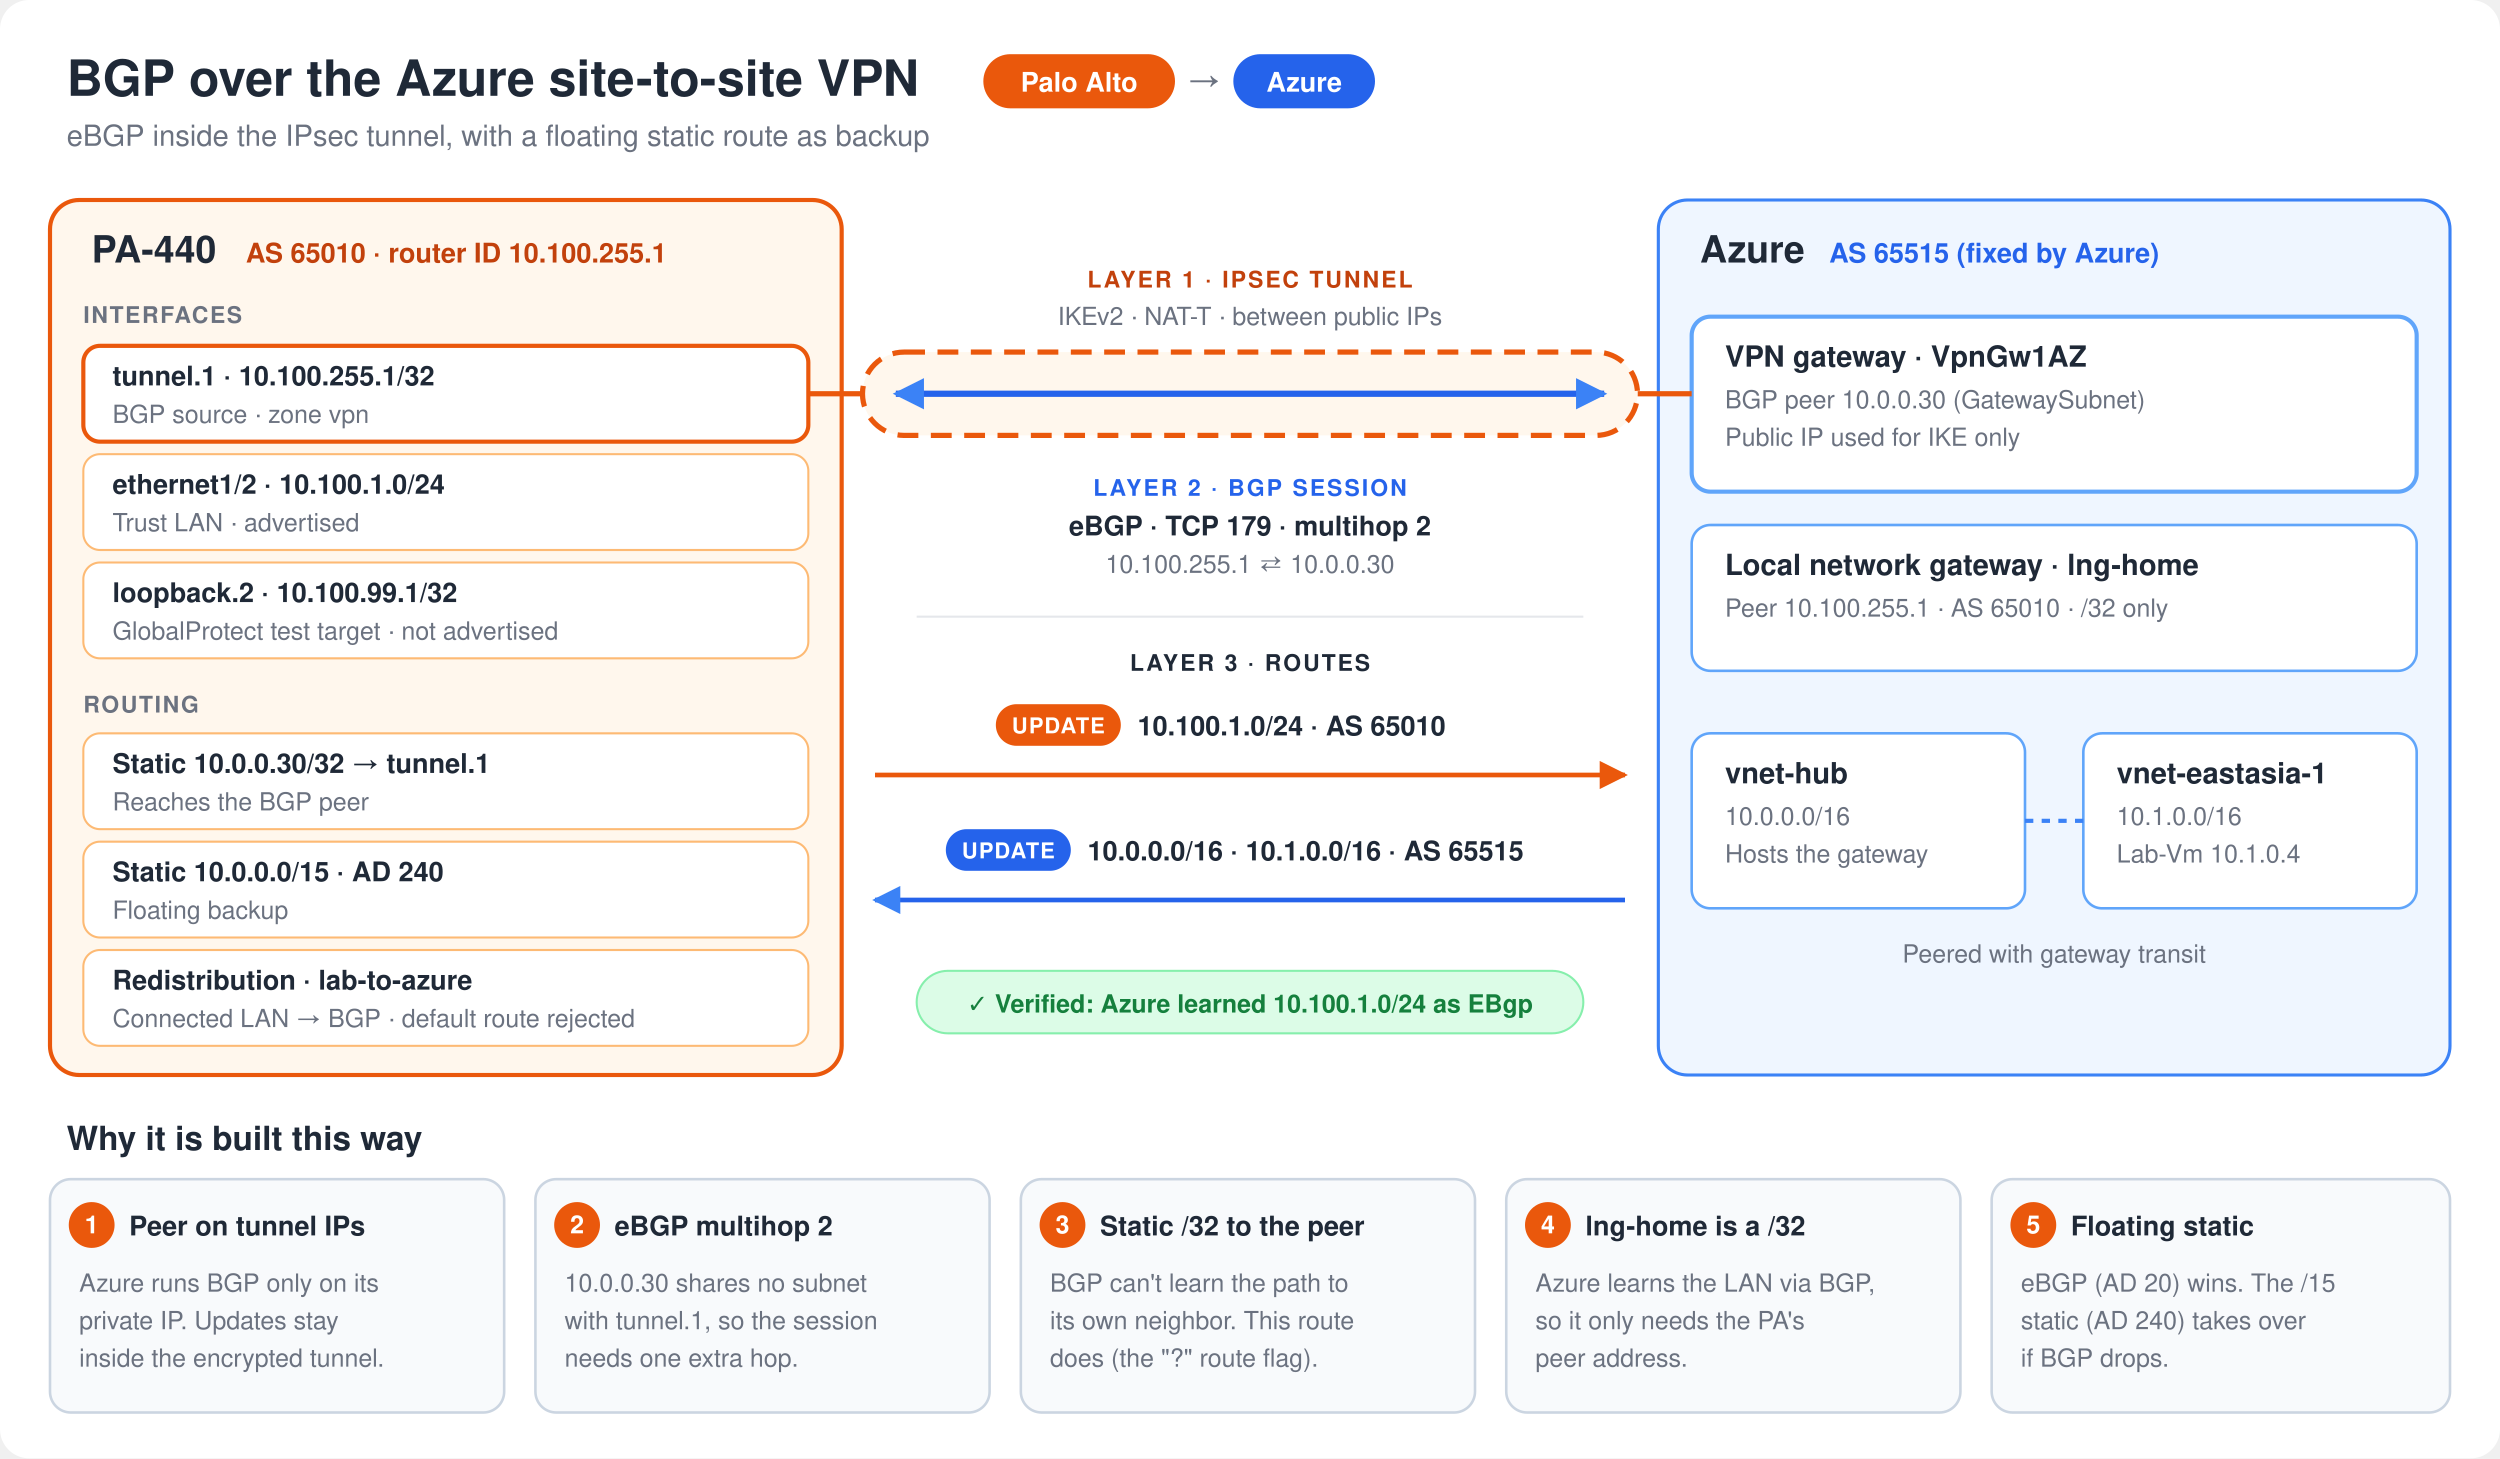
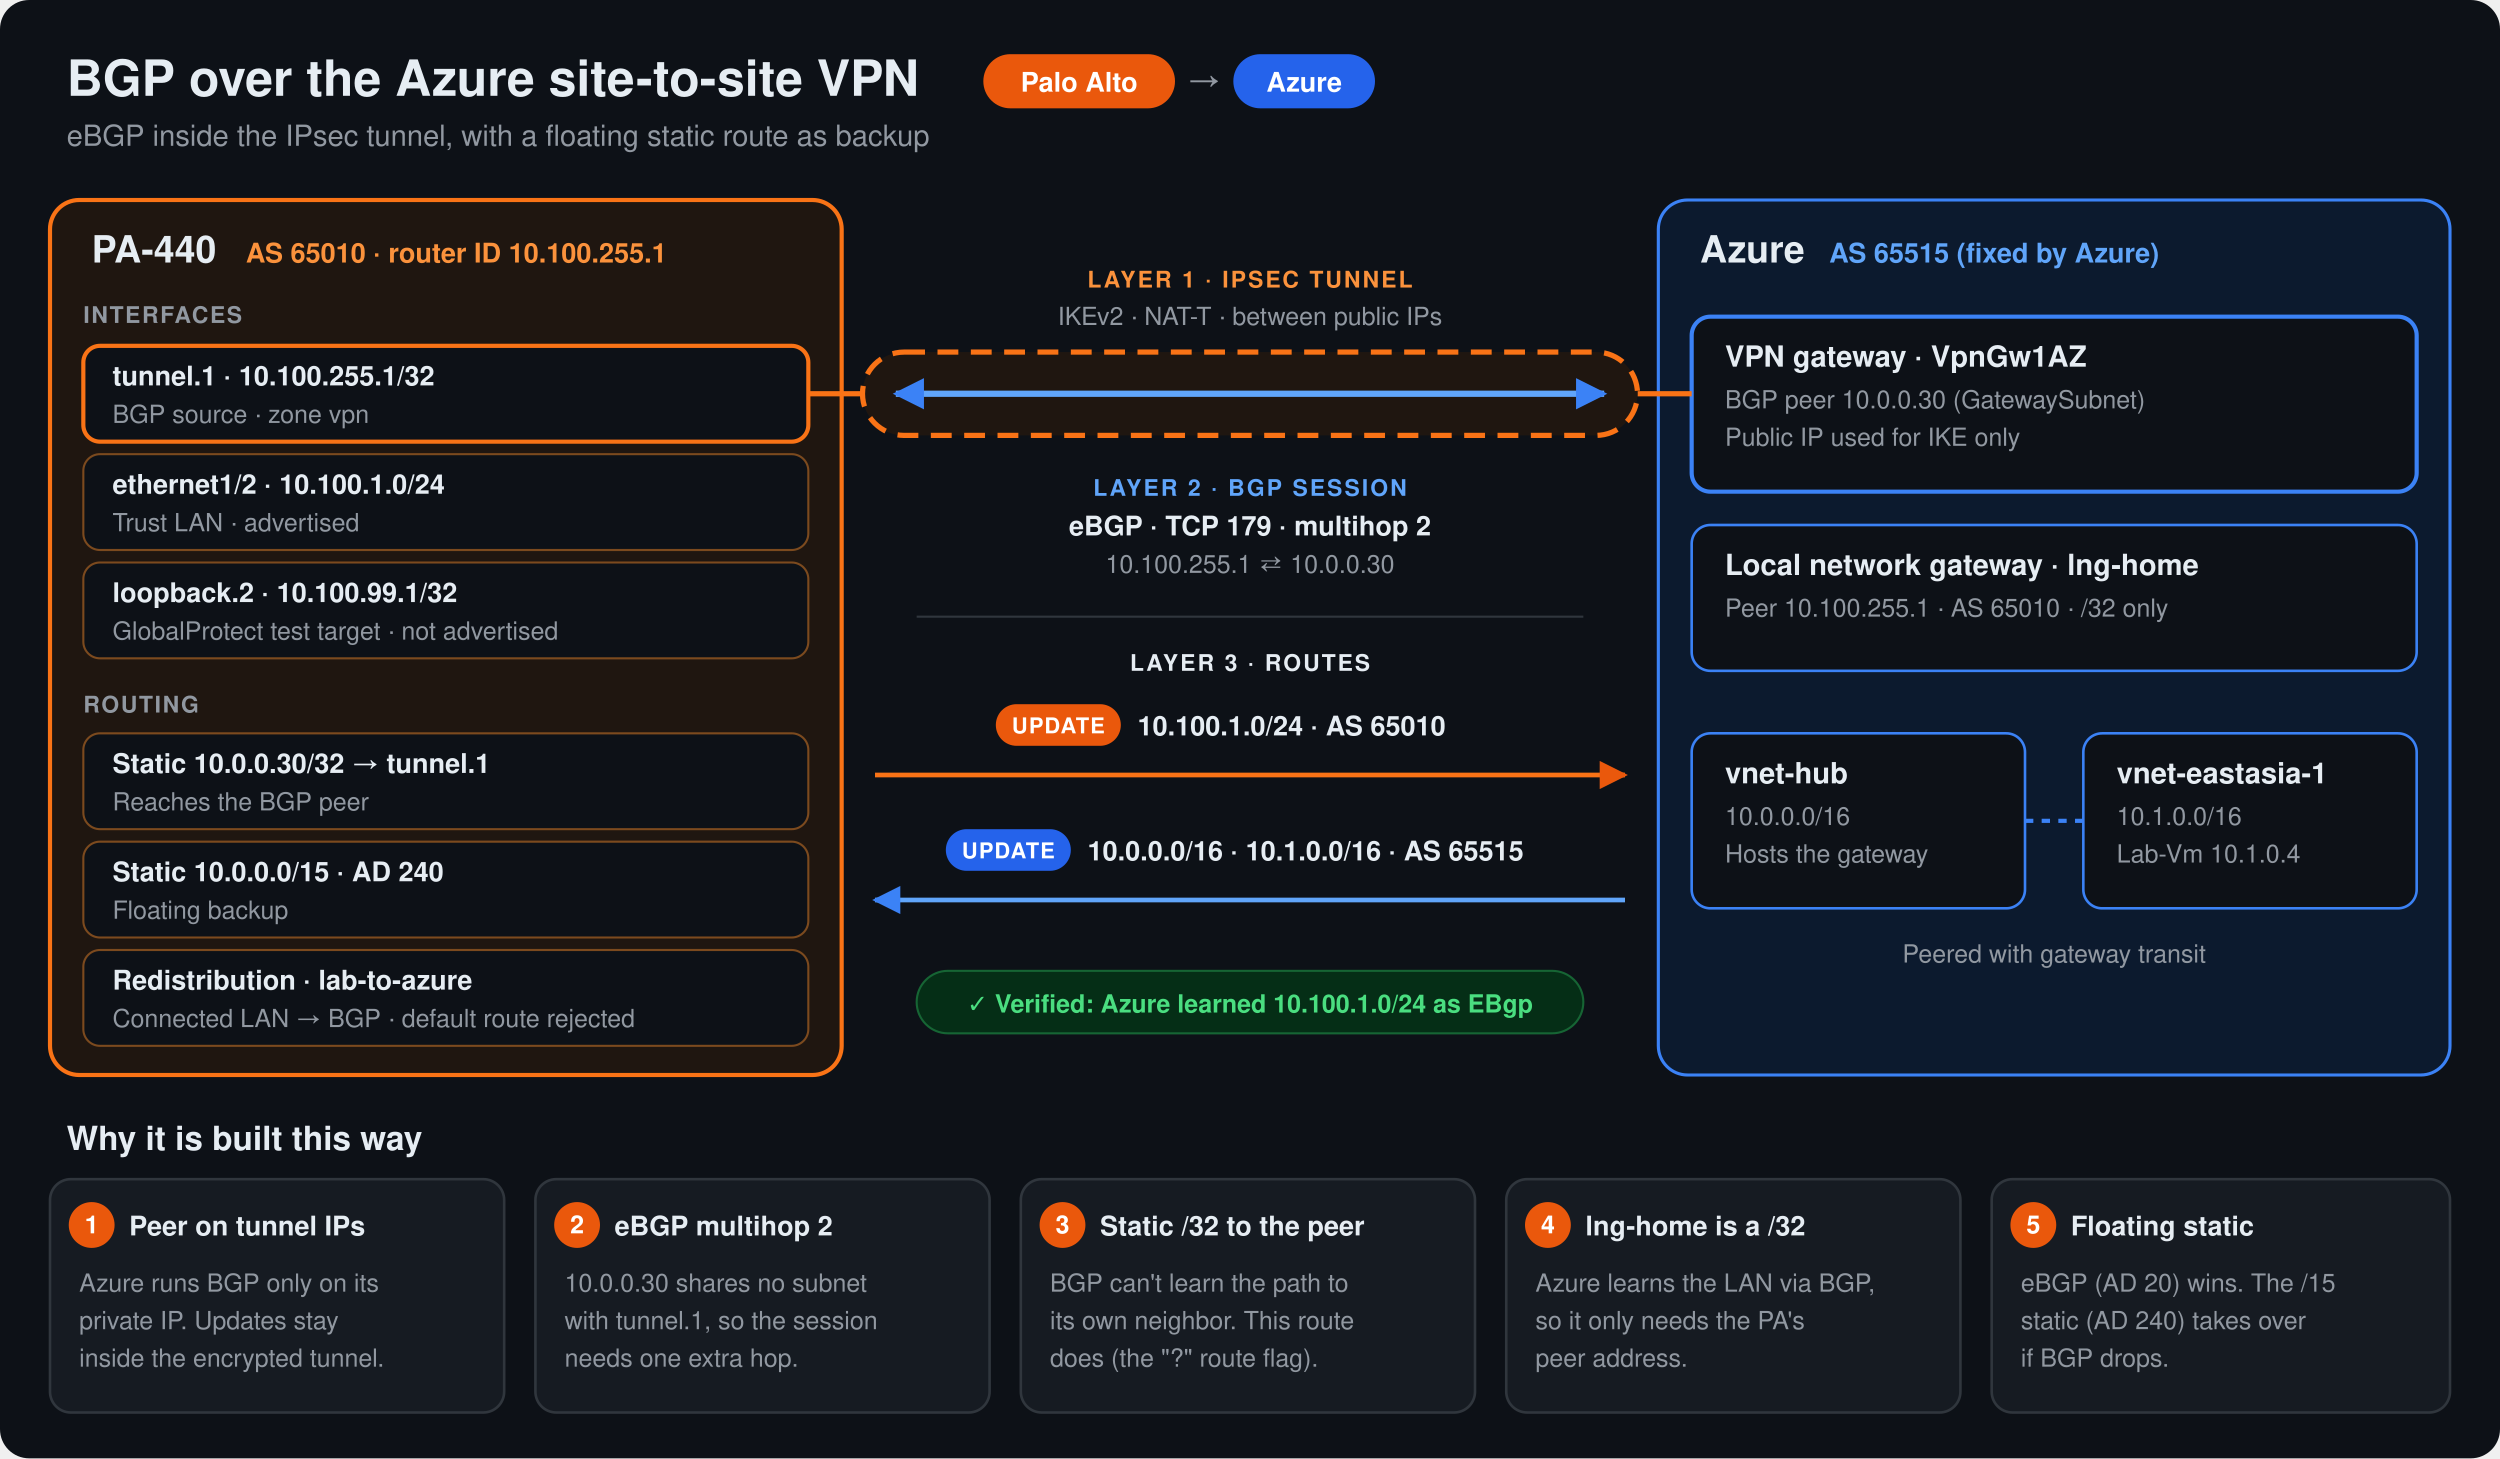
<svg xmlns="http://www.w3.org/2000/svg" viewBox="0 0 1200 700" width="1200" height="700" font-family="Segoe UI, Helvetica, Arial, sans-serif" role="img" aria-label="Palo Alto to Azure: BGP over the IPsec tunnel between the PA-440 and Azure">
  <style>
    .bg{fill:#ffffff}
    .ink{fill:#1f2937} .quiet{fill:#6b7280} .accent{fill:#c2410c} .lbl-az{fill:#2563eb} .ok{fill:#15803d}
    .fw{fill:#fff7ed;stroke:#ea580c;stroke-width:2}
    .az{fill:#eff6ff;stroke:#3b82f6;stroke-width:1.5}
    .azbox{fill:#ffffff;stroke:#60a5fa;stroke-width:1.25}
    .row{fill:#ffffff;stroke:#fdba74;stroke-width:1}
    .rowhi{fill:#ffffff;stroke:#ea580c;stroke-width:2}
    .card{fill:#f8fafc;stroke:#cbd5e1;stroke-width:1.25}
    .num{fill:#ea580c} .numtxt{fill:#ffffff}
    .pipe{fill:#fff7ed;stroke:#ea580c;stroke-width:2.5;stroke-dasharray:10 6}
    .stub{stroke:#ea580c;stroke-width:2.5}
    .bgp{stroke:#2563eb;stroke-width:3;fill:none}
    .advpa{stroke:#ea580c;stroke-width:2.25;fill:none}
    .advaz{stroke:#2563eb;stroke-width:2.25;fill:none}
    .pillpa{fill:#ea580c} .tagpa{fill:#ea580c} .tagaz{fill:#2563eb} .pillaz{fill:#2563eb} .pilltxt{fill:#ffffff}
    .okpill{fill:#dcfce7;stroke:#86efac}
    .peer{stroke:#3b82f6;stroke-width:2;fill:none;stroke-dasharray:4 4}
    .divider{stroke:#e5e7eb;stroke-width:1}
-     @media (prefers-color-scheme: dark){
+     
      .bg{fill:#0d1117}
      .ink{fill:#e6edf3} .quiet{fill:#9198a1} .accent{fill:#fb923c} .lbl-az{fill:#60a5fa} .ok{fill:#4ade80}
      .fw{fill:#1f1610;stroke:#f97316}
      .az{fill:#0c1a2e;stroke:#3b82f6}
      .azbox{fill:#0d1117;stroke:#3b82f6}
      .row{fill:#0d1117;stroke:#7c4a1e}
      .rowhi{fill:#0d1117;stroke:#f97316}
      .card{fill:#161b22;stroke:#30363d}
      .pipe{fill:#1f1610;stroke:#f97316}
      .stub{stroke:#f97316}
      .bgp{stroke:#60a5fa} .advaz{stroke:#60a5fa} .advpa{stroke:#f97316}
      .okpill{fill:#052e16;stroke:#166534}
      .divider{stroke:#30363d}
-     }
+     
  </style>
  <defs>
    <marker id="a-bgp" viewBox="0 0 10 10" refX="9" refY="5" markerWidth="5" markerHeight="5" orient="auto-start-reverse">
      <path d="M0 0L10 5L0 10z" fill="#3b82f6" />
    </marker>
    <marker id="a-pa" viewBox="0 0 10 10" refX="9" refY="5" markerWidth="6" markerHeight="6" orient="auto-start-reverse">
      <path d="M0 0L10 5L0 10z" fill="#ea580c" />
    </marker>
    <marker id="a-az" viewBox="0 0 10 10" refX="9" refY="5" markerWidth="6" markerHeight="6" orient="auto-start-reverse">
      <path d="M0 0L10 5L0 10z" fill="#3b82f6" />
    </marker>
  </defs>
  <rect class="bg" x="0" y="0" width="1200" height="700" rx="14" />
  <text class="ink" x="32" y="46" font-size="24" font-weight="700">BGP over the Azure site-to-site VPN</text>
  <g font-size="13" font-weight="700">
    <rect class="tagpa" x="472" y="26" width="92" height="26" rx="13" />
    <text class="pilltxt" x="518" y="44" text-anchor="middle">Palo Alto</text>
    <text class="quiet" x="578" y="44" text-anchor="middle" font-size="16">→</text>
    <rect class="tagaz" x="592" y="26" width="68" height="26" rx="13" />
    <text class="pilltxt" x="626" y="44" text-anchor="middle">Azure</text>
  </g>
  <text class="quiet" x="32" y="70" font-size="14">eBGP inside the IPsec tunnel, with a floating static route as backup</text>
  <rect class="fw" x="24" y="96" width="380" height="420" rx="14" />
  <text class="ink" x="44" y="126" font-size="18" font-weight="700">PA-440</text>
  <text class="accent" x="118" y="126" font-size="13" font-weight="600">AS 65010 · router ID 10.100.255.1</text>
  <text class="quiet" x="40" y="155" font-size="11" font-weight="600" letter-spacing="0.8">INTERFACES</text>
  <rect class="rowhi" x="40" y="166" width="348" height="46" rx="8" />
  <text class="ink" x="54" y="185" font-size="13" font-weight="600">tunnel.1 · 10.100.255.1/32</text>
  <text class="quiet" x="54" y="203" font-size="12">BGP source · zone vpn</text>
  <rect class="row" x="40" y="218" width="348" height="46" rx="8" />
  <text class="ink" x="54" y="237" font-size="13" font-weight="600">ethernet1/2 · 10.100.1.0/24</text>
  <text class="quiet" x="54" y="255" font-size="12">Trust LAN · advertised</text>
  <rect class="row" x="40" y="270" width="348" height="46" rx="8" />
  <text class="ink" x="54" y="289" font-size="13" font-weight="600">loopback.2 · 10.100.99.1/32</text>
  <text class="quiet" x="54" y="307" font-size="12">GlobalProtect test target · not advertised</text>
  <text class="quiet" x="40" y="342" font-size="11" font-weight="600" letter-spacing="0.8">ROUTING</text>
  <rect class="row" x="40" y="352" width="348" height="46" rx="8" />
  <text class="ink" x="54" y="371" font-size="13" font-weight="600">Static 10.0.0.30/32 → tunnel.1</text>
  <text class="quiet" x="54" y="389" font-size="12">Reaches the BGP peer</text>
  <rect class="row" x="40" y="404" width="348" height="46" rx="8" />
  <text class="ink" x="54" y="423" font-size="13" font-weight="600">Static 10.0.0.0/15 · AD 240</text>
  <text class="quiet" x="54" y="441" font-size="12">Floating backup</text>
  <rect class="row" x="40" y="456" width="348" height="46" rx="8" />
  <text class="ink" x="54" y="475" font-size="13" font-weight="600">Redistribution · lab-to-azure</text>
  <text class="quiet" x="54" y="493" font-size="12">Connected LAN → BGP · default route rejected</text>
  <rect class="az" x="796" y="96" width="380" height="420" rx="14" />
  <text class="ink" x="816" y="126" font-size="18" font-weight="700">Azure</text>
  <text class="lbl-az" x="878" y="126" font-size="13" font-weight="600">AS 65515 (fixed by Azure)</text>
  <rect class="azbox" x="812" y="152" width="348" height="84" rx="9" style="stroke-width:2" />
  <text class="ink" x="828" y="176" font-size="14" font-weight="600">VPN gateway · VpnGw1AZ</text>
  <text class="quiet" x="828" y="196" font-size="12">BGP peer 10.0.0.30 (GatewaySubnet)</text>
  <text class="quiet" x="828" y="214" font-size="12">Public IP used for IKE only</text>
  <rect class="azbox" x="812" y="252" width="348" height="70" rx="9" />
  <text class="ink" x="828" y="276" font-size="14" font-weight="600">Local network gateway · lng-home</text>
  <text class="quiet" x="828" y="296" font-size="12">Peer 10.100.255.1 · AS 65010 · /32 only</text>
  <rect class="azbox" x="812" y="352" width="160" height="84" rx="9" />
  <text class="ink" x="828" y="376" font-size="14" font-weight="600">vnet-hub</text>
  <text class="quiet" x="828" y="396" font-size="12">10.0.0.0/16</text>
  <text class="quiet" x="828" y="414" font-size="12">Hosts the gateway</text>
  <rect class="azbox" x="1000" y="352" width="160" height="84" rx="9" />
  <text class="ink" x="1016" y="376" font-size="14" font-weight="600">vnet-eastasia-1</text>
  <text class="quiet" x="1016" y="396" font-size="12">10.1.0.0/16</text>
  <text class="quiet" x="1016" y="414" font-size="12">Lab-Vm 10.1.0.4</text>
  <line class="peer" x1="972" y1="394" x2="1000" y2="394" />
  <text class="quiet" x="986" y="462" font-size="12" text-anchor="middle">Peered with gateway transit</text>
  <text class="accent" x="600" y="138" font-size="11" font-weight="700" letter-spacing="1" text-anchor="middle">LAYER 1 · IPSEC TUNNEL</text>
  <text class="quiet" x="600" y="156" font-size="12" text-anchor="middle">IKEv2 · NAT-T · between public IPs</text>
  <line class="stub" x1="388" y1="189" x2="414" y2="189" />
  <line class="stub" x1="786" y1="189" x2="812" y2="189" />
  <rect class="pipe" x="414" y="169" width="372" height="40" rx="20" />
  <line class="bgp" x1="430" y1="189" x2="770" y2="189" marker-start="url(#a-bgp)" marker-end="url(#a-bgp)" />
  <text class="lbl-az" x="600" y="238" font-size="11" font-weight="700" letter-spacing="1" text-anchor="middle">LAYER 2 · BGP SESSION</text>
  <text class="ink" x="600" y="257" font-size="13" font-weight="600" text-anchor="middle">eBGP · TCP 179 · multihop 2</text>
  <text class="quiet" x="600" y="275" font-size="12" text-anchor="middle">10.100.255.1 ⇄ 10.0.0.30</text>
  <line class="divider" x1="440" y1="296" x2="760" y2="296" />
  <text class="ink" x="600" y="322" font-size="11" font-weight="700" letter-spacing="1" text-anchor="middle">LAYER 3 · ROUTES</text>
  <rect class="pillpa" x="478" y="338" width="60" height="20" rx="10" />
  <text class="pilltxt" x="508" y="352" font-size="10.5" font-weight="700" text-anchor="middle" letter-spacing="0.6">UPDATE</text>
  <text class="ink" x="546" y="353" font-size="13" font-weight="600">10.100.1.0/24 · AS 65010</text>
  <line class="advpa" x1="420" y1="372" x2="780" y2="372" marker-end="url(#a-pa)" />
  <rect class="pillaz" x="454" y="398" width="60" height="20" rx="10" />
  <text class="pilltxt" x="484" y="412" font-size="10.5" font-weight="700" text-anchor="middle" letter-spacing="0.6">UPDATE</text>
  <text class="ink" x="522" y="413" font-size="13" font-weight="600">10.0.0.0/16 · 10.1.0.0/16 · AS 65515</text>
  <line class="advaz" x1="420" y1="432" x2="780" y2="432" marker-start="url(#a-az)" />
  <rect class="okpill" x="440" y="466" width="320" height="30" rx="15" />
  <text class="ok" x="600" y="486" font-size="12" font-weight="600" text-anchor="middle">✓ Verified: Azure learned 10.100.1.0/24 as EBgp</text>
  <text class="ink" x="32" y="552" font-size="16" font-weight="700">Why it is built this way</text>
  <g font-size="12">
    <rect class="card" x="24" y="566" width="218" height="112" rx="10" />
    <circle class="num" cx="44" cy="588" r="11" />
    <text class="numtxt" x="44" y="592" text-anchor="middle" font-weight="700">1</text>
    <text class="ink" x="62" y="593" font-size="13" font-weight="600">Peer on tunnel IPs</text>
    <text class="quiet" x="38" y="620">Azure runs BGP only on its</text>
    <text class="quiet" x="38" y="638">private IP. Updates stay</text>
    <text class="quiet" x="38" y="656">inside the encrypted tunnel.</text>
    <rect class="card" x="257" y="566" width="218" height="112" rx="10" />
    <circle class="num" cx="277" cy="588" r="11" />
    <text class="numtxt" x="277" y="592" text-anchor="middle" font-weight="700">2</text>
    <text class="ink" x="295" y="593" font-size="13" font-weight="600">eBGP multihop 2</text>
    <text class="quiet" x="271" y="620">10.0.0.30 shares no subnet</text>
    <text class="quiet" x="271" y="638">with tunnel.1, so the session</text>
    <text class="quiet" x="271" y="656">needs one extra hop.</text>
    <rect class="card" x="490" y="566" width="218" height="112" rx="10" />
    <circle class="num" cx="510" cy="588" r="11" />
    <text class="numtxt" x="510" y="592" text-anchor="middle" font-weight="700">3</text>
    <text class="ink" x="528" y="593" font-size="13" font-weight="600">Static /32 to the peer</text>
    <text class="quiet" x="504" y="620">BGP can't learn the path to</text>
    <text class="quiet" x="504" y="638">its own neighbor. This route</text>
    <text class="quiet" x="504" y="656">does (the "?" route flag).</text>
    <rect class="card" x="723" y="566" width="218" height="112" rx="10" />
    <circle class="num" cx="743" cy="588" r="11" />
    <text class="numtxt" x="743" y="592" text-anchor="middle" font-weight="700">4</text>
    <text class="ink" x="761" y="593" font-size="13" font-weight="600">lng-home is a /32</text>
    <text class="quiet" x="737" y="620">Azure learns the LAN via BGP,</text>
    <text class="quiet" x="737" y="638">so it only needs the PA's</text>
    <text class="quiet" x="737" y="656">peer address.</text>
    <rect class="card" x="956" y="566" width="220" height="112" rx="10" />
    <circle class="num" cx="976" cy="588" r="11" />
    <text class="numtxt" x="976" y="592" text-anchor="middle" font-weight="700">5</text>
    <text class="ink" x="994" y="593" font-size="13" font-weight="600">Floating static</text>
    <text class="quiet" x="970" y="620">eBGP (AD 20) wins. The /15</text>
    <text class="quiet" x="970" y="638">static (AD 240) takes over</text>
    <text class="quiet" x="970" y="656">if BGP drops.</text>
  </g>
</svg>
